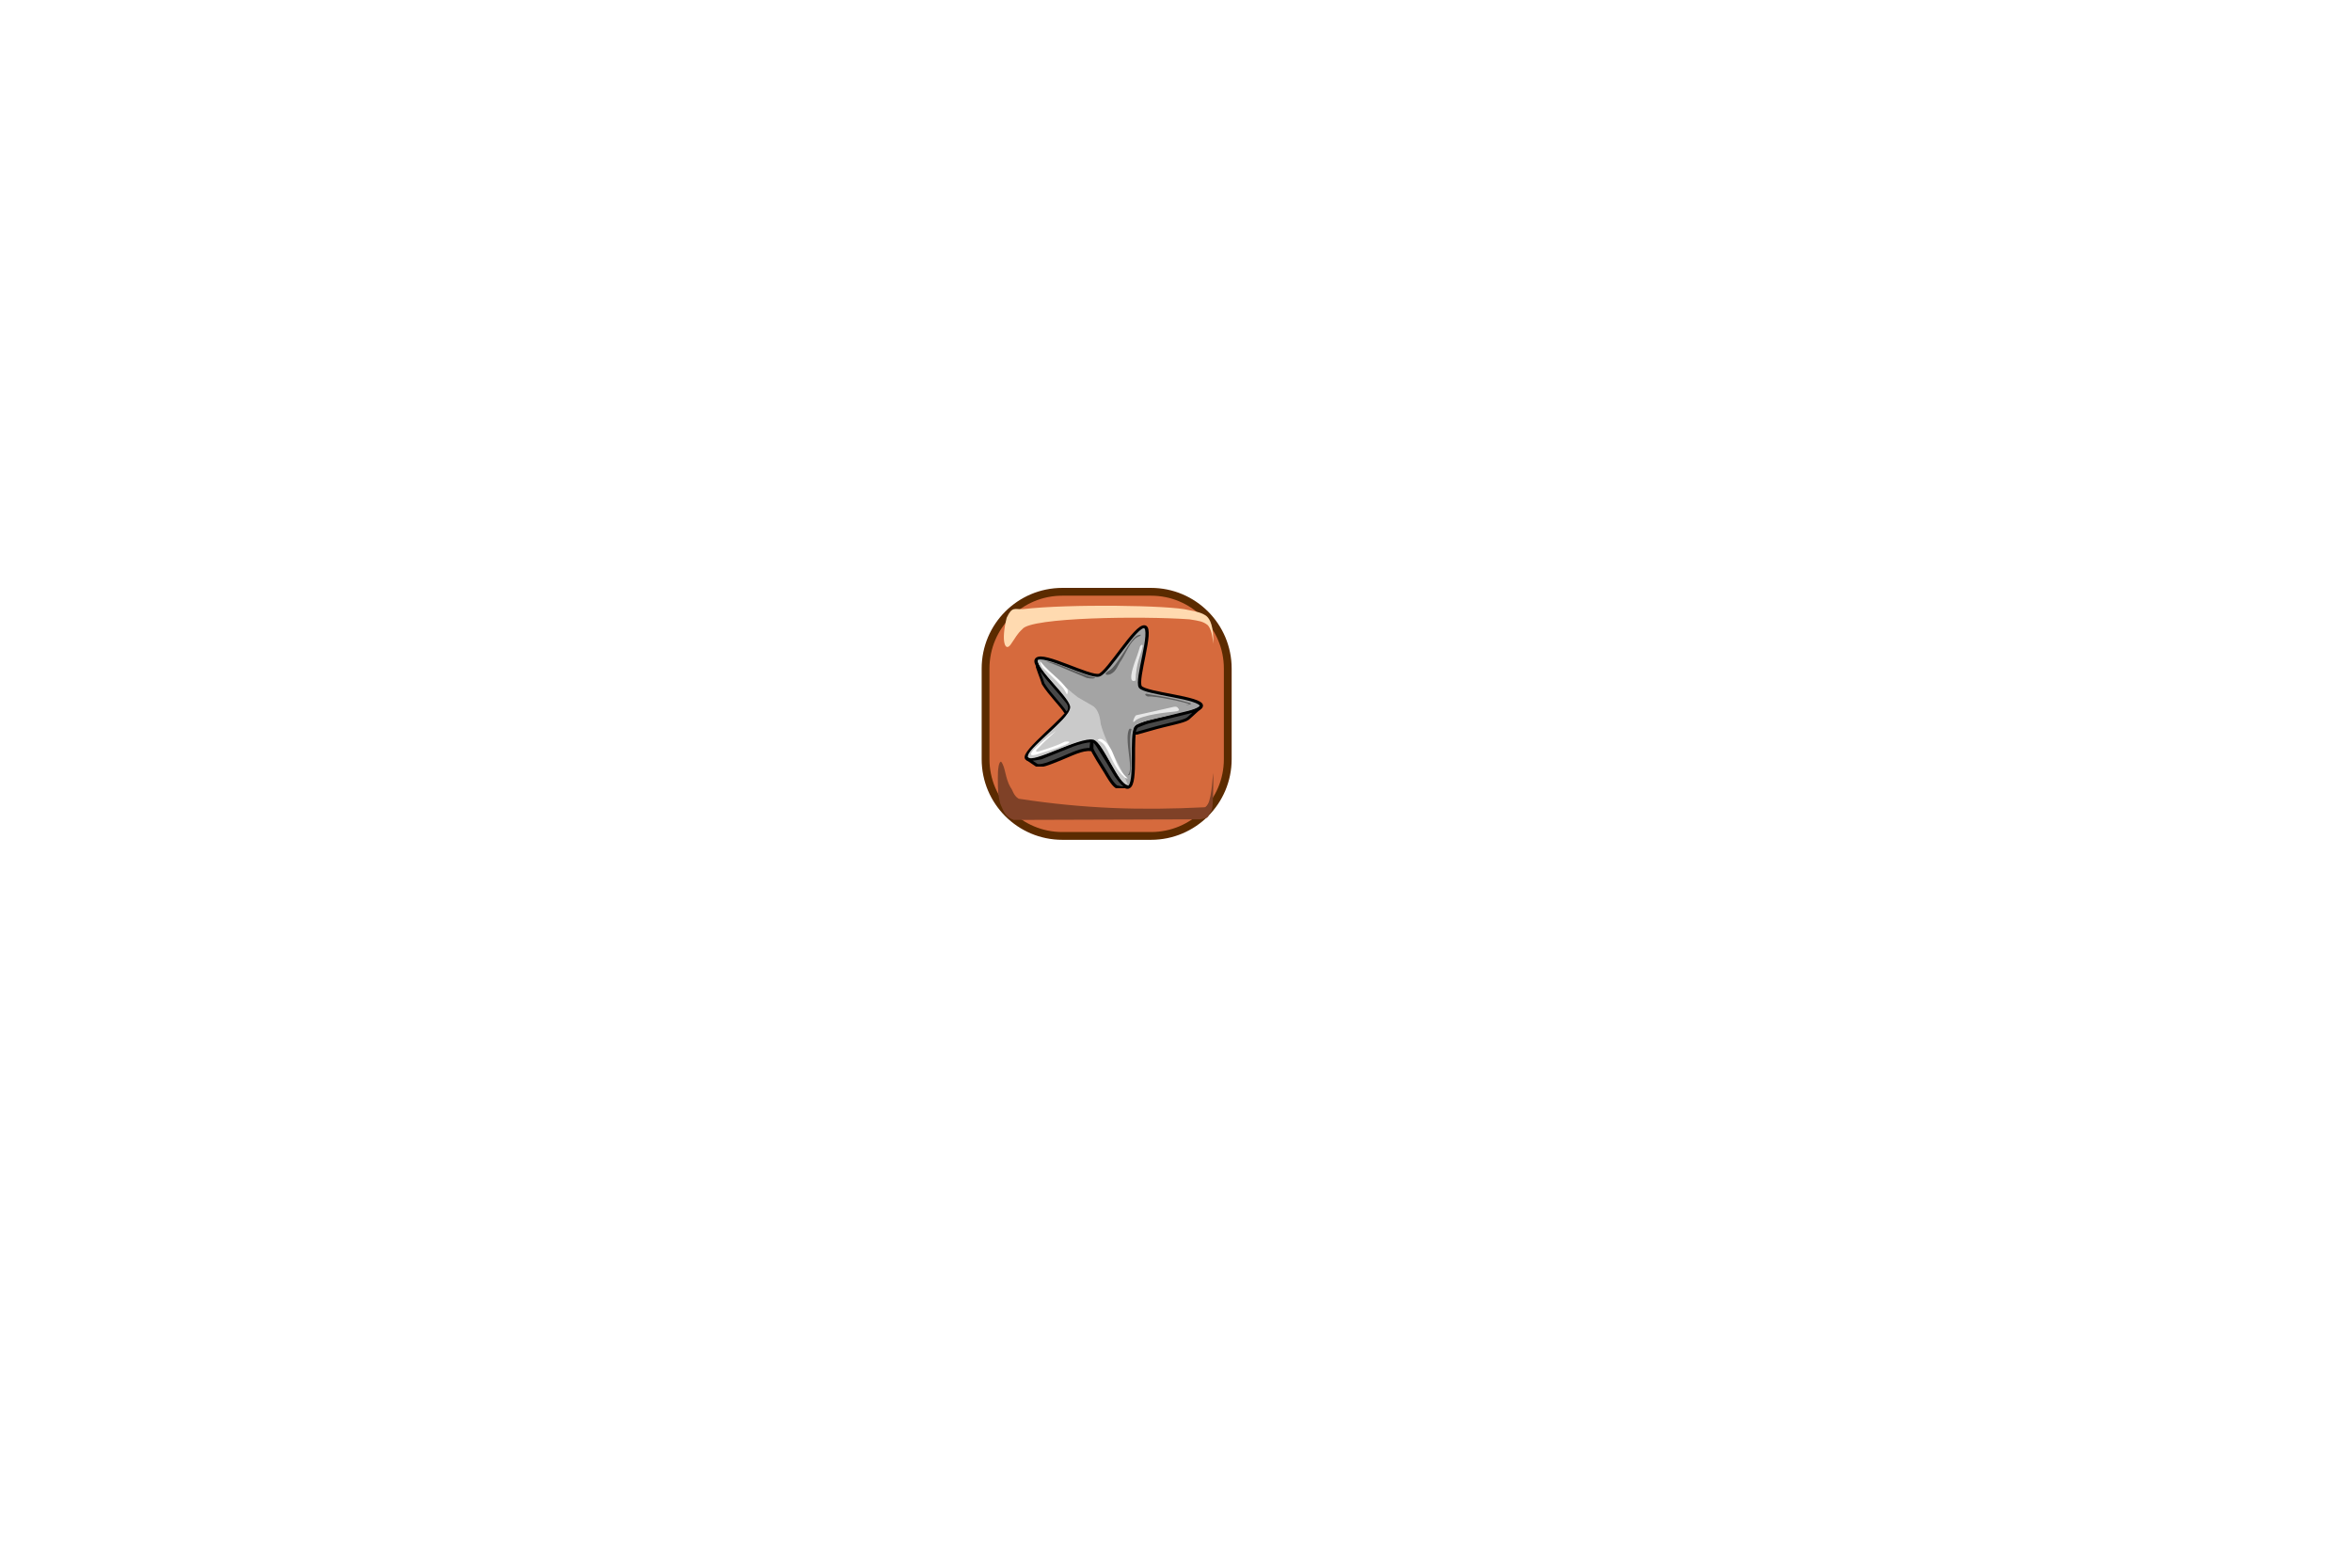
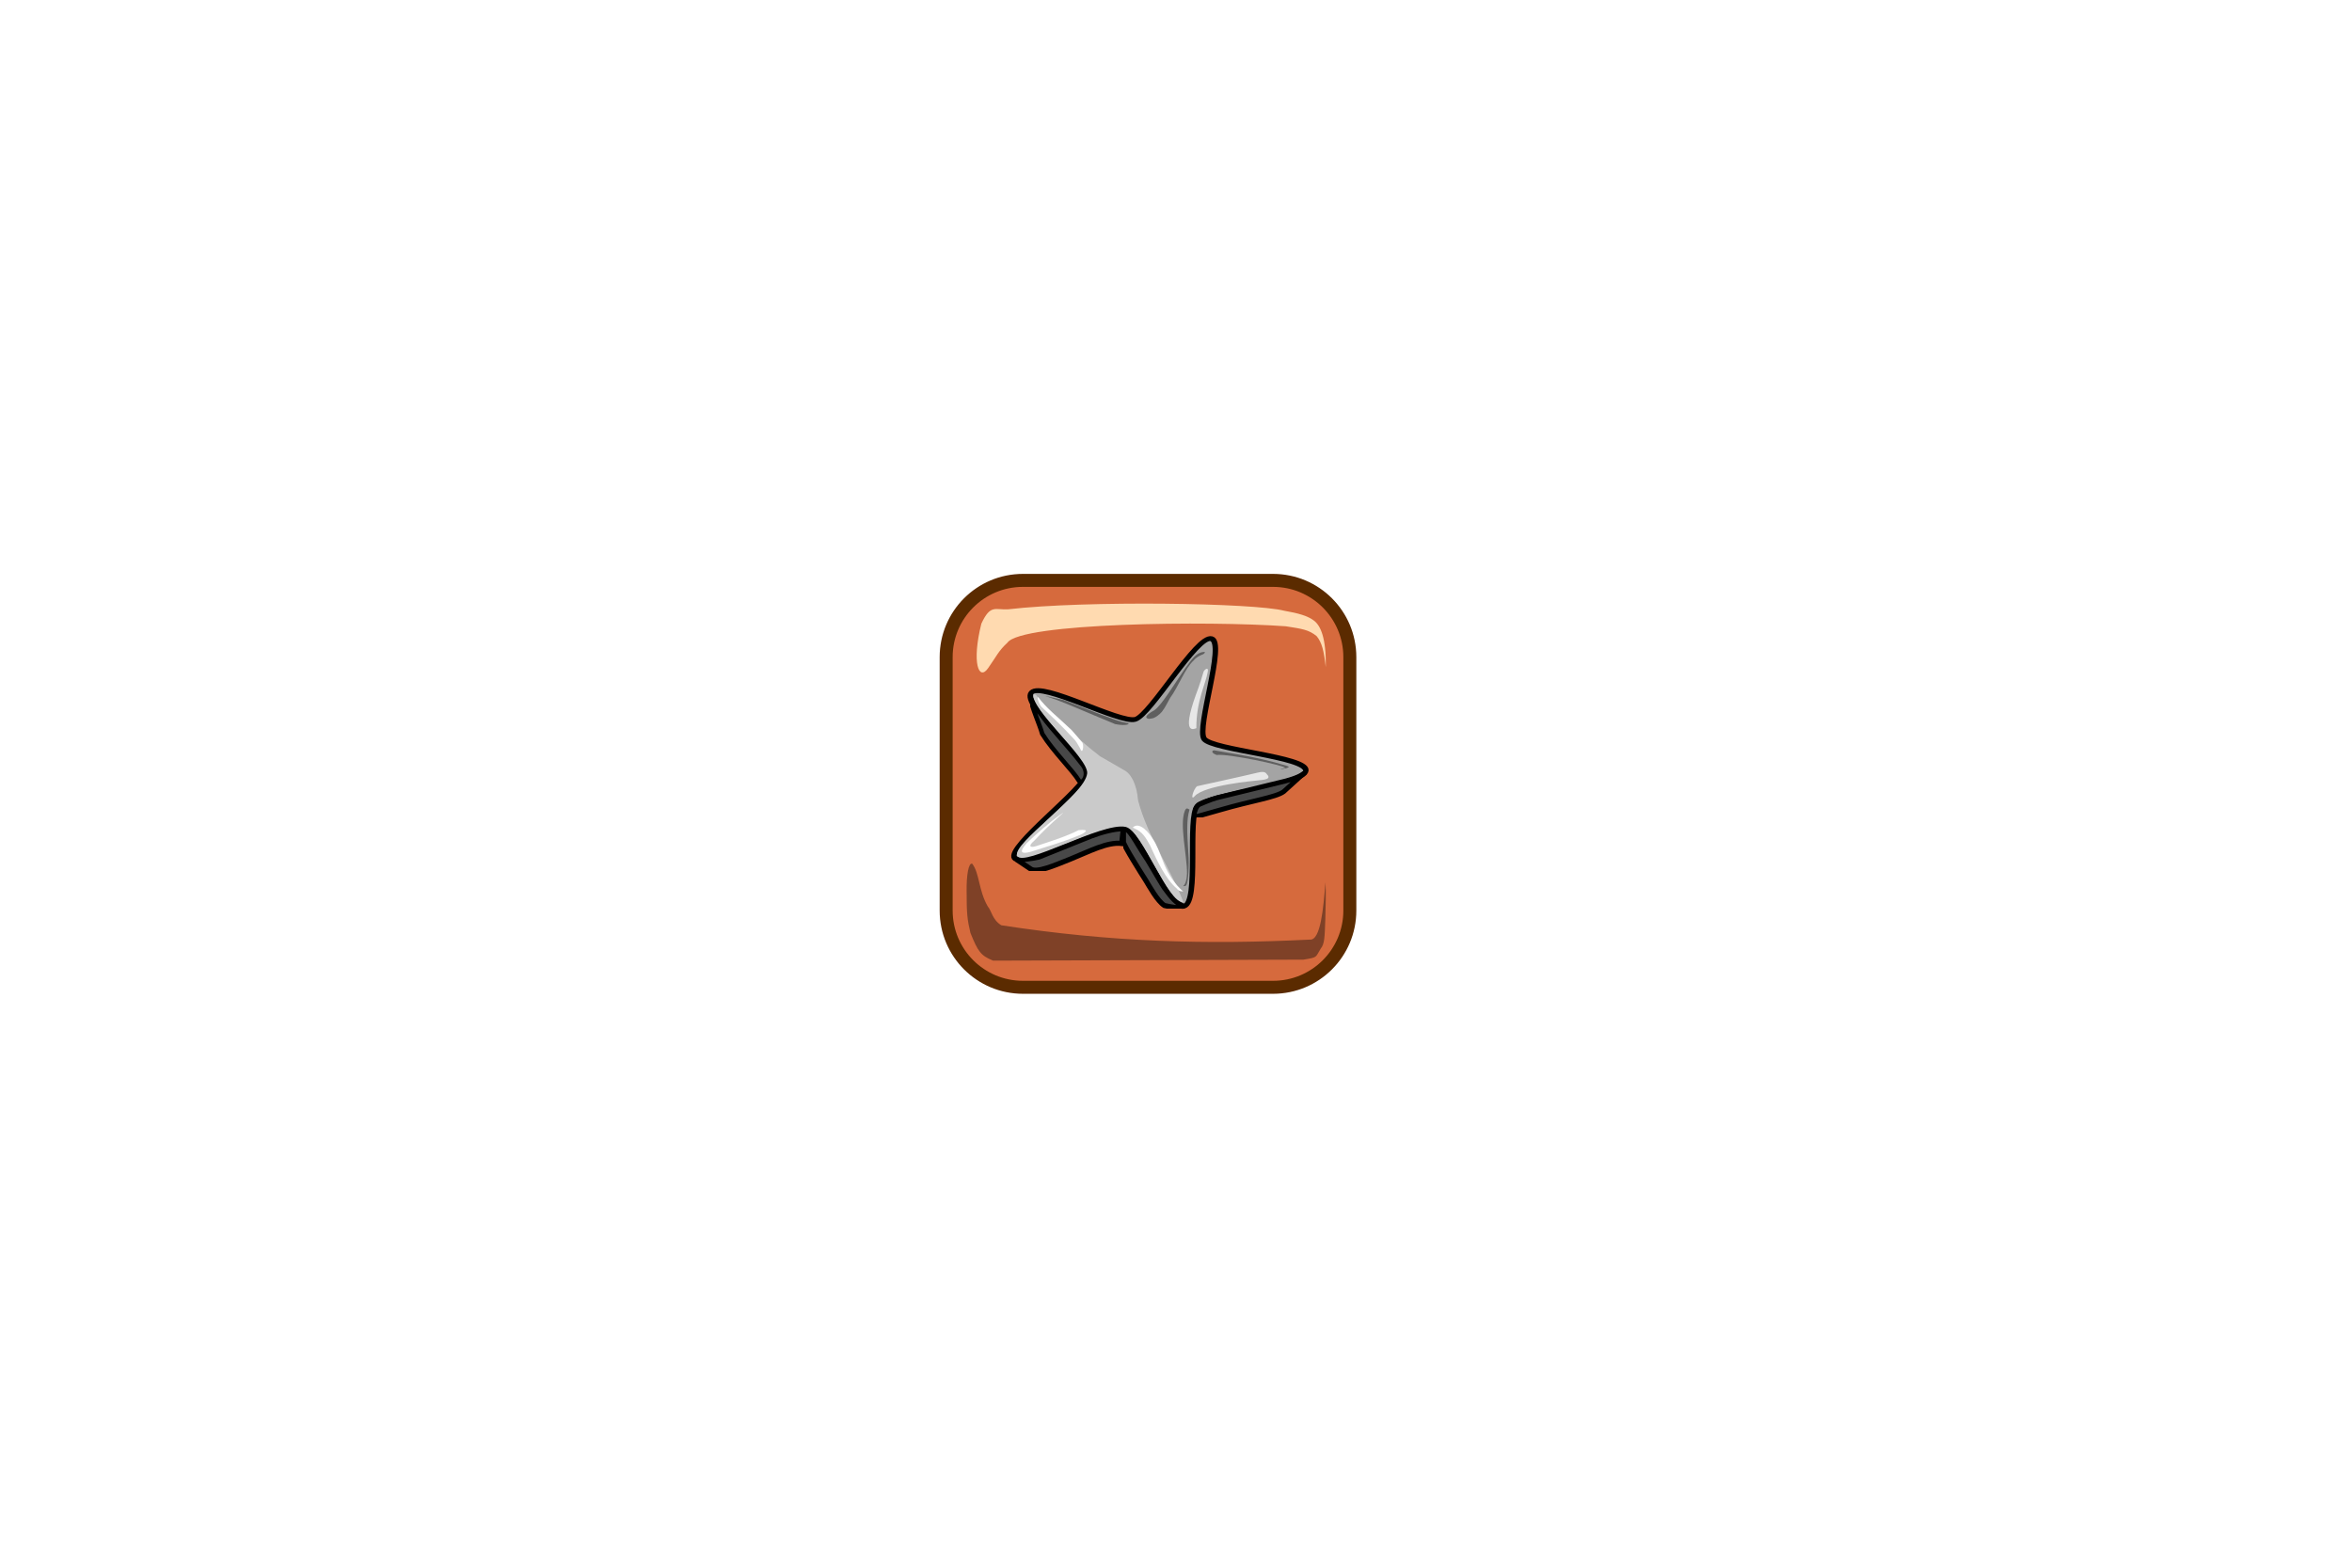
<svg xmlns="http://www.w3.org/2000/svg" width="480" height="320" id="svg4185" version="1.1">
  <defs id="defs4187">
    <filter id="filter4957" x="0" y="0" width="1" height="1" color-interpolation-filters="sRGB">
      <feColorMatrix id="feColorMatrix4959" type="saturate" values="0" />
    </filter>
    <filter id="filter4209" x="0" y="0" width="1" height="1" color-interpolation-filters="sRGB">
      <feColorMatrix id="feColorMatrix4211" type="saturate" values="0" />
    </filter>
    <filter id="filter4213" x="0" y="0" width="1" height="1" color-interpolation-filters="sRGB">
      <feColorMatrix id="feColorMatrix4215" type="saturate" values="0" />
    </filter>
    <filter id="filter4217" x="0" y="0" width="1" height="1" color-interpolation-filters="sRGB">
      <feColorMatrix id="feColorMatrix4219" type="saturate" values="0" />
    </filter>
    <filter id="filter4221" x="0" y="0" width="1" height="1" color-interpolation-filters="sRGB">
      <feColorMatrix id="feColorMatrix4223" type="saturate" values="0" />
    </filter>
    <filter id="filter4225" x="0" y="0" width="1" height="1" color-interpolation-filters="sRGB">
      <feColorMatrix id="feColorMatrix4227" type="saturate" values="0" />
    </filter>
    <filter id="filter4229" x="0" y="0" width="1" height="1" color-interpolation-filters="sRGB">
      <feColorMatrix id="feColorMatrix4231" type="saturate" values="0" />
    </filter>
    <filter id="filter4233" x="0" y="0" width="1" height="1" color-interpolation-filters="sRGB">
      <feColorMatrix id="feColorMatrix4235" type="saturate" values="0" />
    </filter>
    <filter id="filter4237" x="0" y="0" width="1" height="1" color-interpolation-filters="sRGB">
      <feColorMatrix id="feColorMatrix4239" type="saturate" values="0" />
    </filter>
    <filter id="filter4241" x="0" y="0" width="1" height="1" color-interpolation-filters="sRGB">
      <feColorMatrix id="feColorMatrix4243" type="saturate" values="0" />
    </filter>
    <filter id="filter4245" x="0" y="0" width="1" height="1" color-interpolation-filters="sRGB">
      <feColorMatrix id="feColorMatrix4247" type="saturate" values="0" />
    </filter>
    <filter id="filter4249" x="0" y="0" width="1" height="1" color-interpolation-filters="sRGB">
      <feColorMatrix id="feColorMatrix4251" type="saturate" values="0" />
    </filter>
    <filter id="filter4253" x="0" y="0" width="1" height="1" color-interpolation-filters="sRGB">
      <feColorMatrix id="feColorMatrix4255" type="saturate" values="0" />
    </filter>
    <filter id="filter4257" x="0" y="0" width="1" height="1" color-interpolation-filters="sRGB">
      <feColorMatrix id="feColorMatrix4259" type="saturate" values="0" />
    </filter>
    <filter id="filter4261" x="0" y="0" width="1" height="1" color-interpolation-filters="sRGB">
      <feColorMatrix id="feColorMatrix4263" type="saturate" values="0" />
    </filter>
+     <filter id="filter4957-6" x="0" y="0" width="1" height="1" color-interpolation-filters="sRGB">
+       <feColorMatrix id="feColorMatrix4959-0" type="saturate" values="0" />
+     </filter>
+     <filter id="filter3114" x="0" y="0" width="1" height="1" color-interpolation-filters="sRGB">
+       <feColorMatrix id="feColorMatrix3116" type="saturate" values="0" />
+     </filter>
+     <filter id="filter3118" x="0" y="0" width="1" height="1" color-interpolation-filters="sRGB">
+       <feColorMatrix id="feColorMatrix3120" type="saturate" values="0" />
+     </filter>
+     <filter id="filter3122" x="0" y="0" width="1" height="1" color-interpolation-filters="sRGB">
+       <feColorMatrix id="feColorMatrix3124" type="saturate" values="0" />
+     </filter>
+     <filter id="filter3126" x="0" y="0" width="1" height="1" color-interpolation-filters="sRGB">
+       <feColorMatrix id="feColorMatrix3128" type="saturate" values="0" />
+     </filter>
+     <filter id="filter3130" x="0" y="0" width="1" height="1" color-interpolation-filters="sRGB">
+       <feColorMatrix id="feColorMatrix3132" type="saturate" values="0" />
+     </filter>
+     <filter id="filter3134" x="0" y="0" width="1" height="1" color-interpolation-filters="sRGB">
+       <feColorMatrix id="feColorMatrix3136" type="saturate" values="0" />
+     </filter>
+     <filter id="filter3138" x="0" y="0" width="1" height="1" color-interpolation-filters="sRGB">
+       <feColorMatrix id="feColorMatrix3140" type="saturate" values="0" />
+     </filter>
+     <filter id="filter3142" x="0" y="0" width="1" height="1" color-interpolation-filters="sRGB">
+       <feColorMatrix id="feColorMatrix3144" type="saturate" values="0" />
+     </filter>
+     <filter id="filter3146" x="0" y="0" width="1" height="1" color-interpolation-filters="sRGB">
+       <feColorMatrix id="feColorMatrix3148" type="saturate" values="0" />
+     </filter>
+     <filter id="filter3150" x="0" y="0" width="1" height="1" color-interpolation-filters="sRGB">
+       <feColorMatrix id="feColorMatrix3152" type="saturate" values="0" />
+     </filter>
+     <filter id="filter3154" x="0" y="0" width="1" height="1" color-interpolation-filters="sRGB">
+       <feColorMatrix id="feColorMatrix3156" type="saturate" values="0" />
+     </filter>
+     <filter id="filter3158" x="0" y="0" width="1" height="1" color-interpolation-filters="sRGB">
+       <feColorMatrix id="feColorMatrix3160" type="saturate" values="0" />
+     </filter>
+     <filter id="filter3162" x="0" y="0" width="1" height="1" color-interpolation-filters="sRGB">
+       <feColorMatrix id="feColorMatrix3164" type="saturate" values="0" />
+     </filter>
+     <filter id="filter3166" x="0" y="0" width="1" height="1" color-interpolation-filters="sRGB">
+       <feColorMatrix id="feColorMatrix3168" type="saturate" values="0" />
+     </filter>
  </defs>
  <g id="layer1" transform="translate(0,-732.3622)">
-     <g transform="matrix(0.5999828,0,0,0.5999828,187.6417,408.8601)" id="g4108">
-       <rect rx="26.111" ry="26.111" y="740.52" x="22.489" height="83.06" width="82.384" id="rect4852" style="fill:#d66a3d;fill-opacity:1;stroke:#5b2b00;stroke-width:2.65;stroke-miterlimit:4;stroke-opacity:1;stroke-dasharray:none" />
+     <g transform="translate(170.6043,110.3124)" id="g4108">
+       <rect rx="15.666" ry="15.666" y="740.52" x="22.489" height="83.06" width="82.384" id="rect4852" style="fill:#d66a3d;fill-opacity:1;stroke:#5b2b00;stroke-width:2.65;stroke-miterlimit:4;stroke-opacity:1;stroke-dasharray:none" />
      <path id="path4854" d="m 97.619,748.781 c -1.324,-1.034 -3.279,-1.566 -6.117,-2.061 -6.087,-1.604 -40.478,-2.137 -56.338,-0.299 -2.659,0.175 -3.626,-1.109 -5.493,2.937 -2,7.984 -0.526,11.797 1.374,9.084 1.793,-2.543 2.11,-3.51 3.945,-5.202 2.807,-4.086 41.106,-4.485 56.812,-3.353 3.351,0.527 4.673,0.69 6.294,2.008 1.061,1.266 1.508,3.062 1.861,6.331 0.117,-5.951 -1.066,-8.427 -2.34,-9.445 z" style="fill:#ffdab0;fill-opacity:1;stroke:none" />
      <path id="path4856" d="m 30.975,807.057 c 0.807,0.938 0.916,2.709 2.763,3.861 22.547,3.462 41.749,3.974 62.969,2.924 2.221,0.24 2.773,-6.526 3.191,-11.679 0.139,1.765 0.034,5.131 -0.026,7.396 -0.143,3.897 -0.136,5.12 -0.951,6.142 -1.112,1.817 -0.577,1.756 -3.542,2.236 l -63.308,0.202 c -2.538,-1.034 -3.09,-1.851 -4.63,-5.667 -0.639,-2.685 -0.782,-3.97 -0.774,-8.525 -0.047,-3.042 0.356,-5.857 1.14,-5.596 1.511,1.942 1.279,5.438 3.168,8.707 z" style="fill:#7f4127;fill-opacity:1;stroke:none" />
-       <path transform="matrix(0.1911414,-0.00661278,-0.01351249,0.1714787,32.6505,759.8792)" d="m 226.649,164.29 c -10.091,13.306 10.366,114.317 -5.619,119.15 -15.985,4.833 -54.917,-90.594 -70.69,-96.079 C 134.569,181.874 44.823,232.545 35.287,218.836 25.751,205.127 104.476,138.612 104.819,121.916 105.163,105.22 29.239,35.525 39.33,22.219 49.422,8.914 137.009,63.232 152.993,58.399 c 15.985,-4.833 58.807,-98.578 74.58,-93.092 15.773,5.486 -8.821,105.571 0.715,119.28 9.536,13.709 111.925,25.467 111.582,42.163 -0.343,16.696 -103.13,24.234 -113.221,37.54 z" id="path3654-3-1" style="fill:#74bb4c;fill-opacity:1;stroke:#000000;stroke-width:5.8;stroke-miterlimit:4;stroke-opacity:1;stroke-dasharray:none;filter:url(#filter4957)" />
-       <path transform="matrix(1.336031,0,0,1.336031,-619.0465,-476.5993)" id="path3762-1" d="m 507.255,948.915 c 0.904,-0.158 1.889,2.035 3.415,4.35 0.408,0.505 2.64,4.568 3.129,5.073 0.718,0.962 1.496,1.994 2.686,2.467 -0.415,0.433 -2.098,0.061 -2.962,-0.135 -1.079,-0.68 -2.328,-2.991 -2.839,-3.821 -0.59,-0.911 -3.428,-5.41 -3.428,-5.912 l -1.2e-4,-2.022 z" style="fill:#265436;fill-opacity:1;stroke:#000000;stroke-width:0.785;stroke-linecap:butt;stroke-linejoin:miter;stroke-miterlimit:4;stroke-opacity:1;stroke-dasharray:none;filter:url(#filter4957)" />
-       <path transform="matrix(1.336031,0,0,1.336031,-619.0465,-476.5993)" id="path3756-9" d="m 494.876,931.745 c -1.315,-1.659 -1.854,-2.902 -1.854,-2.902 0.222,1.555 1.495,4.298 1.833,5.593 1.734,2.785 4.578,5.463 5.667,7.252 0.357,0.586 1.88,-1.023 0.316,-2.753 -1.881,-2.467 -4.467,-5.104 -5.962,-7.19 l 2e-5,0 z" style="fill:#265436;fill-opacity:1;stroke:#000000;stroke-width:0.689;stroke-linecap:butt;stroke-linejoin:miter;stroke-miterlimit:4;stroke-opacity:1;stroke-dasharray:none;filter:url(#filter4957)" />
-       <path transform="matrix(1.336031,0,0,1.336031,-619.0465,-476.5993)" id="path3758-84" d="m 490.8,953.549 2.303,1.547 c 0.908,0.629 3.502,-0.501 6.029,-1.51 2.867,-1.152 5.653,-2.665 7.866,-2.398 l 0.241,-2.252 c -1.321,-0.019 -3.339,0.517 -4.924,1.123 l -7.973,3.208 c -1.233,0.263 -2.676,0.473 -3.542,0.283 z" style="fill:#265436;fill-opacity:1;stroke:#000000;stroke-width:0.785;stroke-linecap:butt;stroke-linejoin:miter;stroke-miterlimit:4;stroke-opacity:1;stroke-dasharray:none;filter:url(#filter4957)" />
-       <path transform="matrix(1.336031,0,0,1.336031,-619.0465,-476.5993)" id="path3760-8" d="m 518.008,947.203 c 0.082,-0.758 0.244,-1.534 0.784,-1.956 0,0 1.973,-0.851 2.731,-1.037 0.664,-0.163 9.204,-2.247 9.204,-2.247 3.248,-0.726 3.903,-1.266 4.43,-1.798 l -3.413,3.102 c -1.173,0.877 -4.865,1.384 -9.782,2.819 l -3.955,1.117 z" style="fill:#265436;fill-opacity:1;stroke:#000000;stroke-width:0.737;stroke-linecap:butt;stroke-linejoin:miter;stroke-miterlimit:4;stroke-opacity:1;stroke-dasharray:none;filter:url(#filter4957)" />
-       <path transform="matrix(1.336031,0,0,1.336031,-619.0465,-476.5993)" id="path3955-1" d="m 493.597,928.386 c -0.795,2.123 8.361,9.752 8.125,12.098 -0.332,3.293 -11.6,10.744 -10.684,12.599 0.908,1.837 12.909,-5.167 16.535,-4.429 2.618,0.533 6.473,11.808 8.839,11.481 -2,-5.219 -5.443,-9.935 -6.914,-15.511 -0.218,-2.519 -1.091,-4.164 -2.223,-4.682 -1.242,-0.741 -2.161,-1.238 -3.608,-2.086 -3.469,-2.626 -8.329,-7.369 -9.76,-9.374 l -0.309,-0.097 z" style="fill:#b4dc5f;fill-opacity:1;stroke:#000000;stroke-width:0;stroke-miterlimit:4;stroke-opacity:1;stroke-dasharray:none;filter:url(#filter4957)" />
-       <path transform="matrix(1.336031,0,0,1.336031,-619.0465,-476.5993)" id="path3958-0" d="m 520.153,924.892 c 0.114,-0.743 -0.509,-0.28 -0.651,0.052 -0.145,0.529 -0.653,2.208 -1.176,3.524 -2.282,6.362 -0.22,5.194 0.073,5.106 -0.024,-4.188 1.441,-6.733 1.754,-8.682 z" style="fill:#e2f287;fill-opacity:1;stroke:none;filter:url(#filter4957)" />
-       <path transform="matrix(1.336031,0,0,1.336031,-619.0465,-476.5993)" id="path3960-3" d="m 518.51,942.441 c -0.594,0.466 -1.098,2.353 -0.365,1.52 1.475,-1.678 9.297,-2.365 9.297,-2.365 0.647,-0.115 2.439,-0.063 1.866,-0.827 -0.277,-0.23 -0.225,-0.731 -1.581,-0.393 -1.864,0.466 -8.429,1.88 -9.217,2.065 z" style="fill:#e2f287;fill-opacity:1;stroke:none;filter:url(#filter4957)" />
-       <path transform="matrix(1.336031,0,0,1.336031,-619.0465,-476.5993)" id="path5408-04" d="m 519.712,921.925 c -1.387,-0.013 -2.098,1.29 -3.007,2.489 -1.579,2.278 -3.62,5.705 -4.746,6.433 -1.366,0.76 -1.48,1.181 -0.823,1.308 0.167,-0.025 0.583,-0.06 0.799,-0.159 0.662,-0.301 1.222,-0.893 1.359,-1.153 0.336,-0.41 0.716,-1.254 1.104,-1.9 1.245,-1.685 2.272,-4.536 3.597,-5.718 0.277,-0.351 0.614,-0.555 1.073,-0.794 0.132,-0.056 0.265,-0.112 0.397,-0.168 0.22,-0.135 0.2,-0.232 0.245,-0.339 z" style="fill:#4e6556;fill-opacity:1;stroke:none;filter:url(#filter4957)" />
-       <path transform="matrix(1.336031,0,0,1.336031,-619.0465,-476.5993)" id="path5426-4" d="m 521.491,937.67 c 1.742,-0.235 10.384,1.614 10.478,1.966 l -0.747,0.184 c 0.194,0.017 0.029,0.058 0.96,-0.139 0.524,-0.17 0.355,-0.238 -0.055,-0.377 -2.469,-0.759 -4.773,-1.271 -7.516,-1.743 -1.162,-0.191 -1.931,-0.325 -3.234,-0.556 -0.573,-0.181 -0.851,0.273 -0.019,0.61 l 0.132,0.054 z" style="fill:#4e6556;fill-opacity:1;stroke:none;filter:url(#filter4957)" />
-       <path transform="matrix(1.336031,0,0,1.336031,-619.0465,-476.5993)" id="path5428-44" d="m 497.507,946.878 c -1.565,1.089 -3.462,2.781 -5.045,4.281 -0.361,0.477 -1.716,1.898 0.595,1.318 2.474,-0.806 4.816,-1.437 7.531,-2.565 0.684,-0.283 1.781,-0.963 -0.184,-0.76 -1.879,0.968 -4.037,1.634 -6.458,2.436 -0.907,0.292 -1.343,0.037 -0.3,-0.823 2.549,-2.821 5.681,-5.192 3.861,-3.887 z" style="fill:#fdfff8;fill-opacity:1;stroke:none;filter:url(#filter4957)" />
-       <path transform="matrix(1.336031,0,0,1.336031,-619.0465,-476.5993)" id="path5430-76" d="m 500.613,936.605 c 0.429,1.216 0.642,-0.426 0.375,-0.812 0,0 -1.605,-1.977 -1.978,-2.235 -1.523,-1.478 -3.591,-3.087 -4.76,-4.713 -0.229,-0.092 0.035,0.906 0.476,1.458 0.932,0.866 3.253,3.028 4.944,4.898 0.329,0.325 0.652,0.874 0.942,1.404 z" style="fill:#fdfff8;fill-opacity:1;stroke:none;filter:url(#filter4957)" />
-       <path transform="matrix(1.336031,0,0,1.336031,-619.0465,-476.5993)" id="path5432-3" d="m 508.043,932.835 c 0.061,0.289 -0.94,0.35 -2.074,0.109 l -7.397,-3.093 c -0.884,-0.374 -1.948,-0.771 -3.282,-1.202 l 2.767,0.601 5.902,2.302 c 1.656,0.527 2.114,0.913 4.085,1.282 z" style="fill:#4e6556;fill-opacity:1;stroke:none;filter:url(#filter4957)" />
-       <path transform="matrix(1.336031,0,0,1.336031,-619.0465,-476.5993)" id="path5434-1" d="m 508.669,948.772 c 1.045,-1.087 2.64,0.972 3.03,1.657 0.705,0.988 1.076,2.182 1.521,3.272 1.368,3.775 3.611,5.07 3.12,4.808 -0.352,0.002 -0.679,-0.06 -0.905,-0.411 -1.728,-1.455 -3.007,-4.187 -4.141,-6.668 -0.973,-1.817 -1.483,-2.169 -2.625,-2.657 z" style="fill:#fdfff8;fill-opacity:1;stroke:none;filter:url(#filter4957)" />
-       <path transform="matrix(1.336031,0,0,1.336031,-619.0465,-476.5993)" id="path5436-7" d="m 516.36,957.686 c 0.208,0.078 0.483,-0.029 0.516,-0.139 0.324,-0.61 0.446,-3.21 0.307,-4.78 -0.231,-3.585 -0.282,-5.209 0.171,-6.769 -0.158,-0.002 -0.438,-0.444 -0.703,0.172 -0.864,2.097 0.316,6.732 0.32,9.578 -0.03,0.97 -0.222,1.665 -0.576,1.937 l -0.034,0 2e-5,0 z" style="fill:#4e6556;fill-opacity:1;stroke:none;filter:url(#filter4957)" />
+       <path transform="matrix(0.1911414,-0.00661278,-0.01351249,0.1714787,32.6505,759.8792)" d="m 226.649,164.29 c -10.091,13.306 10.366,114.317 -5.619,119.15 -15.985,4.833 -54.917,-90.594 -70.69,-96.079 C 134.569,181.874 44.823,232.545 35.287,218.836 25.751,205.127 104.476,138.612 104.819,121.916 105.163,105.22 29.239,35.525 39.33,22.219 49.422,8.914 137.009,63.232 152.993,58.399 c 15.985,-4.833 58.807,-98.578 74.58,-93.092 15.773,5.486 -8.821,105.571 0.715,119.28 9.536,13.709 111.925,25.467 111.582,42.163 -0.343,16.696 -103.13,24.234 -113.221,37.54 z" id="path3654-3-1" style="fill:#74bb4c;fill-opacity:1;stroke:#000000;stroke-width:5.8;stroke-miterlimit:4;stroke-opacity:1;stroke-dasharray:none;filter:url(#filter4957-6)" />
+       <path transform="matrix(1.336031,0,0,1.336031,-619.0465,-476.5993)" id="path3762-1" d="m 507.255,948.915 c 0.904,-0.158 1.889,2.035 3.415,4.35 0.408,0.505 2.64,4.568 3.129,5.073 0.718,0.962 1.496,1.994 2.686,2.467 -0.415,0.433 -2.098,0.061 -2.962,-0.135 -1.079,-0.68 -2.328,-2.991 -2.839,-3.821 -0.59,-0.911 -3.428,-5.41 -3.428,-5.912 l -1.2e-4,-2.022 z" style="fill:#265436;fill-opacity:1;stroke:#000000;stroke-width:0.785;stroke-linecap:butt;stroke-linejoin:miter;stroke-miterlimit:4;stroke-opacity:1;stroke-dasharray:none;filter:url(#filter4957-6)" />
+       <path transform="matrix(1.336031,0,0,1.336031,-619.0465,-476.5993)" id="path3756-9" d="m 494.876,931.745 c -1.315,-1.659 -1.854,-2.902 -1.854,-2.902 0.222,1.555 1.495,4.298 1.833,5.593 1.734,2.785 4.578,5.463 5.667,7.252 0.357,0.586 1.88,-1.023 0.316,-2.753 -1.881,-2.467 -4.467,-5.104 -5.962,-7.19 l 2e-5,0 z" style="fill:#265436;fill-opacity:1;stroke:#000000;stroke-width:0.689;stroke-linecap:butt;stroke-linejoin:miter;stroke-miterlimit:4;stroke-opacity:1;stroke-dasharray:none;filter:url(#filter4957-6)" />
+       <path transform="matrix(1.336031,0,0,1.336031,-619.0465,-476.5993)" id="path3758-84" d="m 490.8,953.549 2.303,1.547 c 0.908,0.629 3.502,-0.501 6.029,-1.51 2.867,-1.152 5.653,-2.665 7.866,-2.398 l 0.241,-2.252 c -1.321,-0.019 -3.339,0.517 -4.924,1.123 l -7.973,3.208 c -1.233,0.263 -2.676,0.473 -3.542,0.283 z" style="fill:#265436;fill-opacity:1;stroke:#000000;stroke-width:0.785;stroke-linecap:butt;stroke-linejoin:miter;stroke-miterlimit:4;stroke-opacity:1;stroke-dasharray:none;filter:url(#filter4957-6)" />
+       <path transform="matrix(1.336031,0,0,1.336031,-619.0465,-476.5993)" id="path3760-8" d="m 518.008,947.203 c 0.082,-0.758 0.244,-1.534 0.784,-1.956 0,0 1.973,-0.851 2.731,-1.037 0.664,-0.163 9.204,-2.247 9.204,-2.247 3.248,-0.726 3.903,-1.266 4.43,-1.798 l -3.413,3.102 c -1.173,0.877 -4.865,1.384 -9.782,2.819 l -3.955,1.117 z" style="fill:#265436;fill-opacity:1;stroke:#000000;stroke-width:0.737;stroke-linecap:butt;stroke-linejoin:miter;stroke-miterlimit:4;stroke-opacity:1;stroke-dasharray:none;filter:url(#filter4957-6)" />
+       <path transform="matrix(1.336031,0,0,1.336031,-619.0465,-476.5993)" id="path3955-1" d="m 493.597,928.386 c -0.795,2.123 8.361,9.752 8.125,12.098 -0.332,3.293 -11.6,10.744 -10.684,12.599 0.908,1.837 12.909,-5.167 16.535,-4.429 2.618,0.533 6.473,11.808 8.839,11.481 -2,-5.219 -5.443,-9.935 -6.914,-15.511 -0.218,-2.519 -1.091,-4.164 -2.223,-4.682 -1.242,-0.741 -2.161,-1.238 -3.608,-2.086 -3.469,-2.626 -8.329,-7.369 -9.76,-9.374 l -0.309,-0.097 z" style="fill:#b4dc5f;fill-opacity:1;stroke:#000000;stroke-width:0;stroke-miterlimit:4;stroke-opacity:1;stroke-dasharray:none;filter:url(#filter4957-6)" />
+       <path transform="matrix(1.336031,0,0,1.336031,-619.0465,-476.5993)" id="path3958-0" d="m 520.153,924.892 c 0.114,-0.743 -0.509,-0.28 -0.651,0.052 -0.145,0.529 -0.653,2.208 -1.176,3.524 -2.282,6.362 -0.22,5.194 0.073,5.106 -0.024,-4.188 1.441,-6.733 1.754,-8.682 z" style="fill:#e2f287;fill-opacity:1;stroke:none;filter:url(#filter4957-6)" />
+       <path transform="matrix(1.336031,0,0,1.336031,-619.0465,-476.5993)" id="path3960-3" d="m 518.51,942.441 c -0.594,0.466 -1.098,2.353 -0.365,1.52 1.475,-1.678 9.297,-2.365 9.297,-2.365 0.647,-0.115 2.439,-0.063 1.866,-0.827 -0.277,-0.23 -0.225,-0.731 -1.581,-0.393 -1.864,0.466 -8.429,1.88 -9.217,2.065 z" style="fill:#e2f287;fill-opacity:1;stroke:none;filter:url(#filter4957-6)" />
+       <path transform="matrix(1.336031,0,0,1.336031,-619.0465,-476.5993)" id="path5408-04" d="m 519.712,921.925 c -1.387,-0.013 -2.098,1.29 -3.007,2.489 -1.579,2.278 -3.62,5.705 -4.746,6.433 -1.366,0.76 -1.48,1.181 -0.823,1.308 0.167,-0.025 0.583,-0.06 0.799,-0.159 0.662,-0.301 1.222,-0.893 1.359,-1.153 0.336,-0.41 0.716,-1.254 1.104,-1.9 1.245,-1.685 2.272,-4.536 3.597,-5.718 0.277,-0.351 0.614,-0.555 1.073,-0.794 0.132,-0.056 0.265,-0.112 0.397,-0.168 0.22,-0.135 0.2,-0.232 0.245,-0.339 z" style="fill:#4e6556;fill-opacity:1;stroke:none;filter:url(#filter4957-6)" />
+       <path transform="matrix(1.336031,0,0,1.336031,-619.0465,-476.5993)" id="path5426-4" d="m 521.491,937.67 c 1.742,-0.235 10.384,1.614 10.478,1.966 l -0.747,0.184 c 0.194,0.017 0.029,0.058 0.96,-0.139 0.524,-0.17 0.355,-0.238 -0.055,-0.377 -2.469,-0.759 -4.773,-1.271 -7.516,-1.743 -1.162,-0.191 -1.931,-0.325 -3.234,-0.556 -0.573,-0.181 -0.851,0.273 -0.019,0.61 l 0.132,0.054 z" style="fill:#4e6556;fill-opacity:1;stroke:none;filter:url(#filter4957-6)" />
+       <path transform="matrix(1.336031,0,0,1.336031,-619.0465,-476.5993)" id="path5428-44" d="m 497.507,946.878 c -1.565,1.089 -3.462,2.781 -5.045,4.281 -0.361,0.477 -1.716,1.898 0.595,1.318 2.474,-0.806 4.816,-1.437 7.531,-2.565 0.684,-0.283 1.781,-0.963 -0.184,-0.76 -1.879,0.968 -4.037,1.634 -6.458,2.436 -0.907,0.292 -1.343,0.037 -0.3,-0.823 2.549,-2.821 5.681,-5.192 3.861,-3.887 z" style="fill:#fdfff8;fill-opacity:1;stroke:none;filter:url(#filter4957-6)" />
+       <path transform="matrix(1.336031,0,0,1.336031,-619.0465,-476.5993)" id="path5430-76" d="m 500.613,936.605 c 0.429,1.216 0.642,-0.426 0.375,-0.812 0,0 -1.605,-1.977 -1.978,-2.235 -1.523,-1.478 -3.591,-3.087 -4.76,-4.713 -0.229,-0.092 0.035,0.906 0.476,1.458 0.932,0.866 3.253,3.028 4.944,4.898 0.329,0.325 0.652,0.874 0.942,1.404 z" style="fill:#fdfff8;fill-opacity:1;stroke:none;filter:url(#filter4957-6)" />
+       <path transform="matrix(1.336031,0,0,1.336031,-619.0465,-476.5993)" id="path5432-3" d="m 508.043,932.835 c 0.061,0.289 -0.94,0.35 -2.074,0.109 l -7.397,-3.093 c -0.884,-0.374 -1.948,-0.771 -3.282,-1.202 l 2.767,0.601 5.902,2.302 c 1.656,0.527 2.114,0.913 4.085,1.282 z" style="fill:#4e6556;fill-opacity:1;stroke:none;filter:url(#filter4957-6)" />
+       <path transform="matrix(1.336031,0,0,1.336031,-619.0465,-476.5993)" id="path5434-1" d="m 508.669,948.772 c 1.045,-1.087 2.64,0.972 3.03,1.657 0.705,0.988 1.076,2.182 1.521,3.272 1.368,3.775 3.611,5.07 3.12,4.808 -0.352,0.002 -0.679,-0.06 -0.905,-0.411 -1.728,-1.455 -3.007,-4.187 -4.141,-6.668 -0.973,-1.817 -1.483,-2.169 -2.625,-2.657 z" style="fill:#fdfff8;fill-opacity:1;stroke:none;filter:url(#filter4957-6)" />
+       <path transform="matrix(1.336031,0,0,1.336031,-619.0465,-476.5993)" id="path5436-7" d="m 516.36,957.686 c 0.208,0.078 0.483,-0.029 0.516,-0.139 0.324,-0.61 0.446,-3.21 0.307,-4.78 -0.231,-3.585 -0.282,-5.209 0.171,-6.769 -0.158,-0.002 -0.438,-0.444 -0.703,0.172 -0.864,2.097 0.316,6.732 0.32,9.578 -0.03,0.97 -0.222,1.665 -0.576,1.937 l -0.034,0 2e-5,0 z" style="fill:#4e6556;fill-opacity:1;stroke:none;filter:url(#filter4957-6)" />
    </g>
  </g>
</svg>
